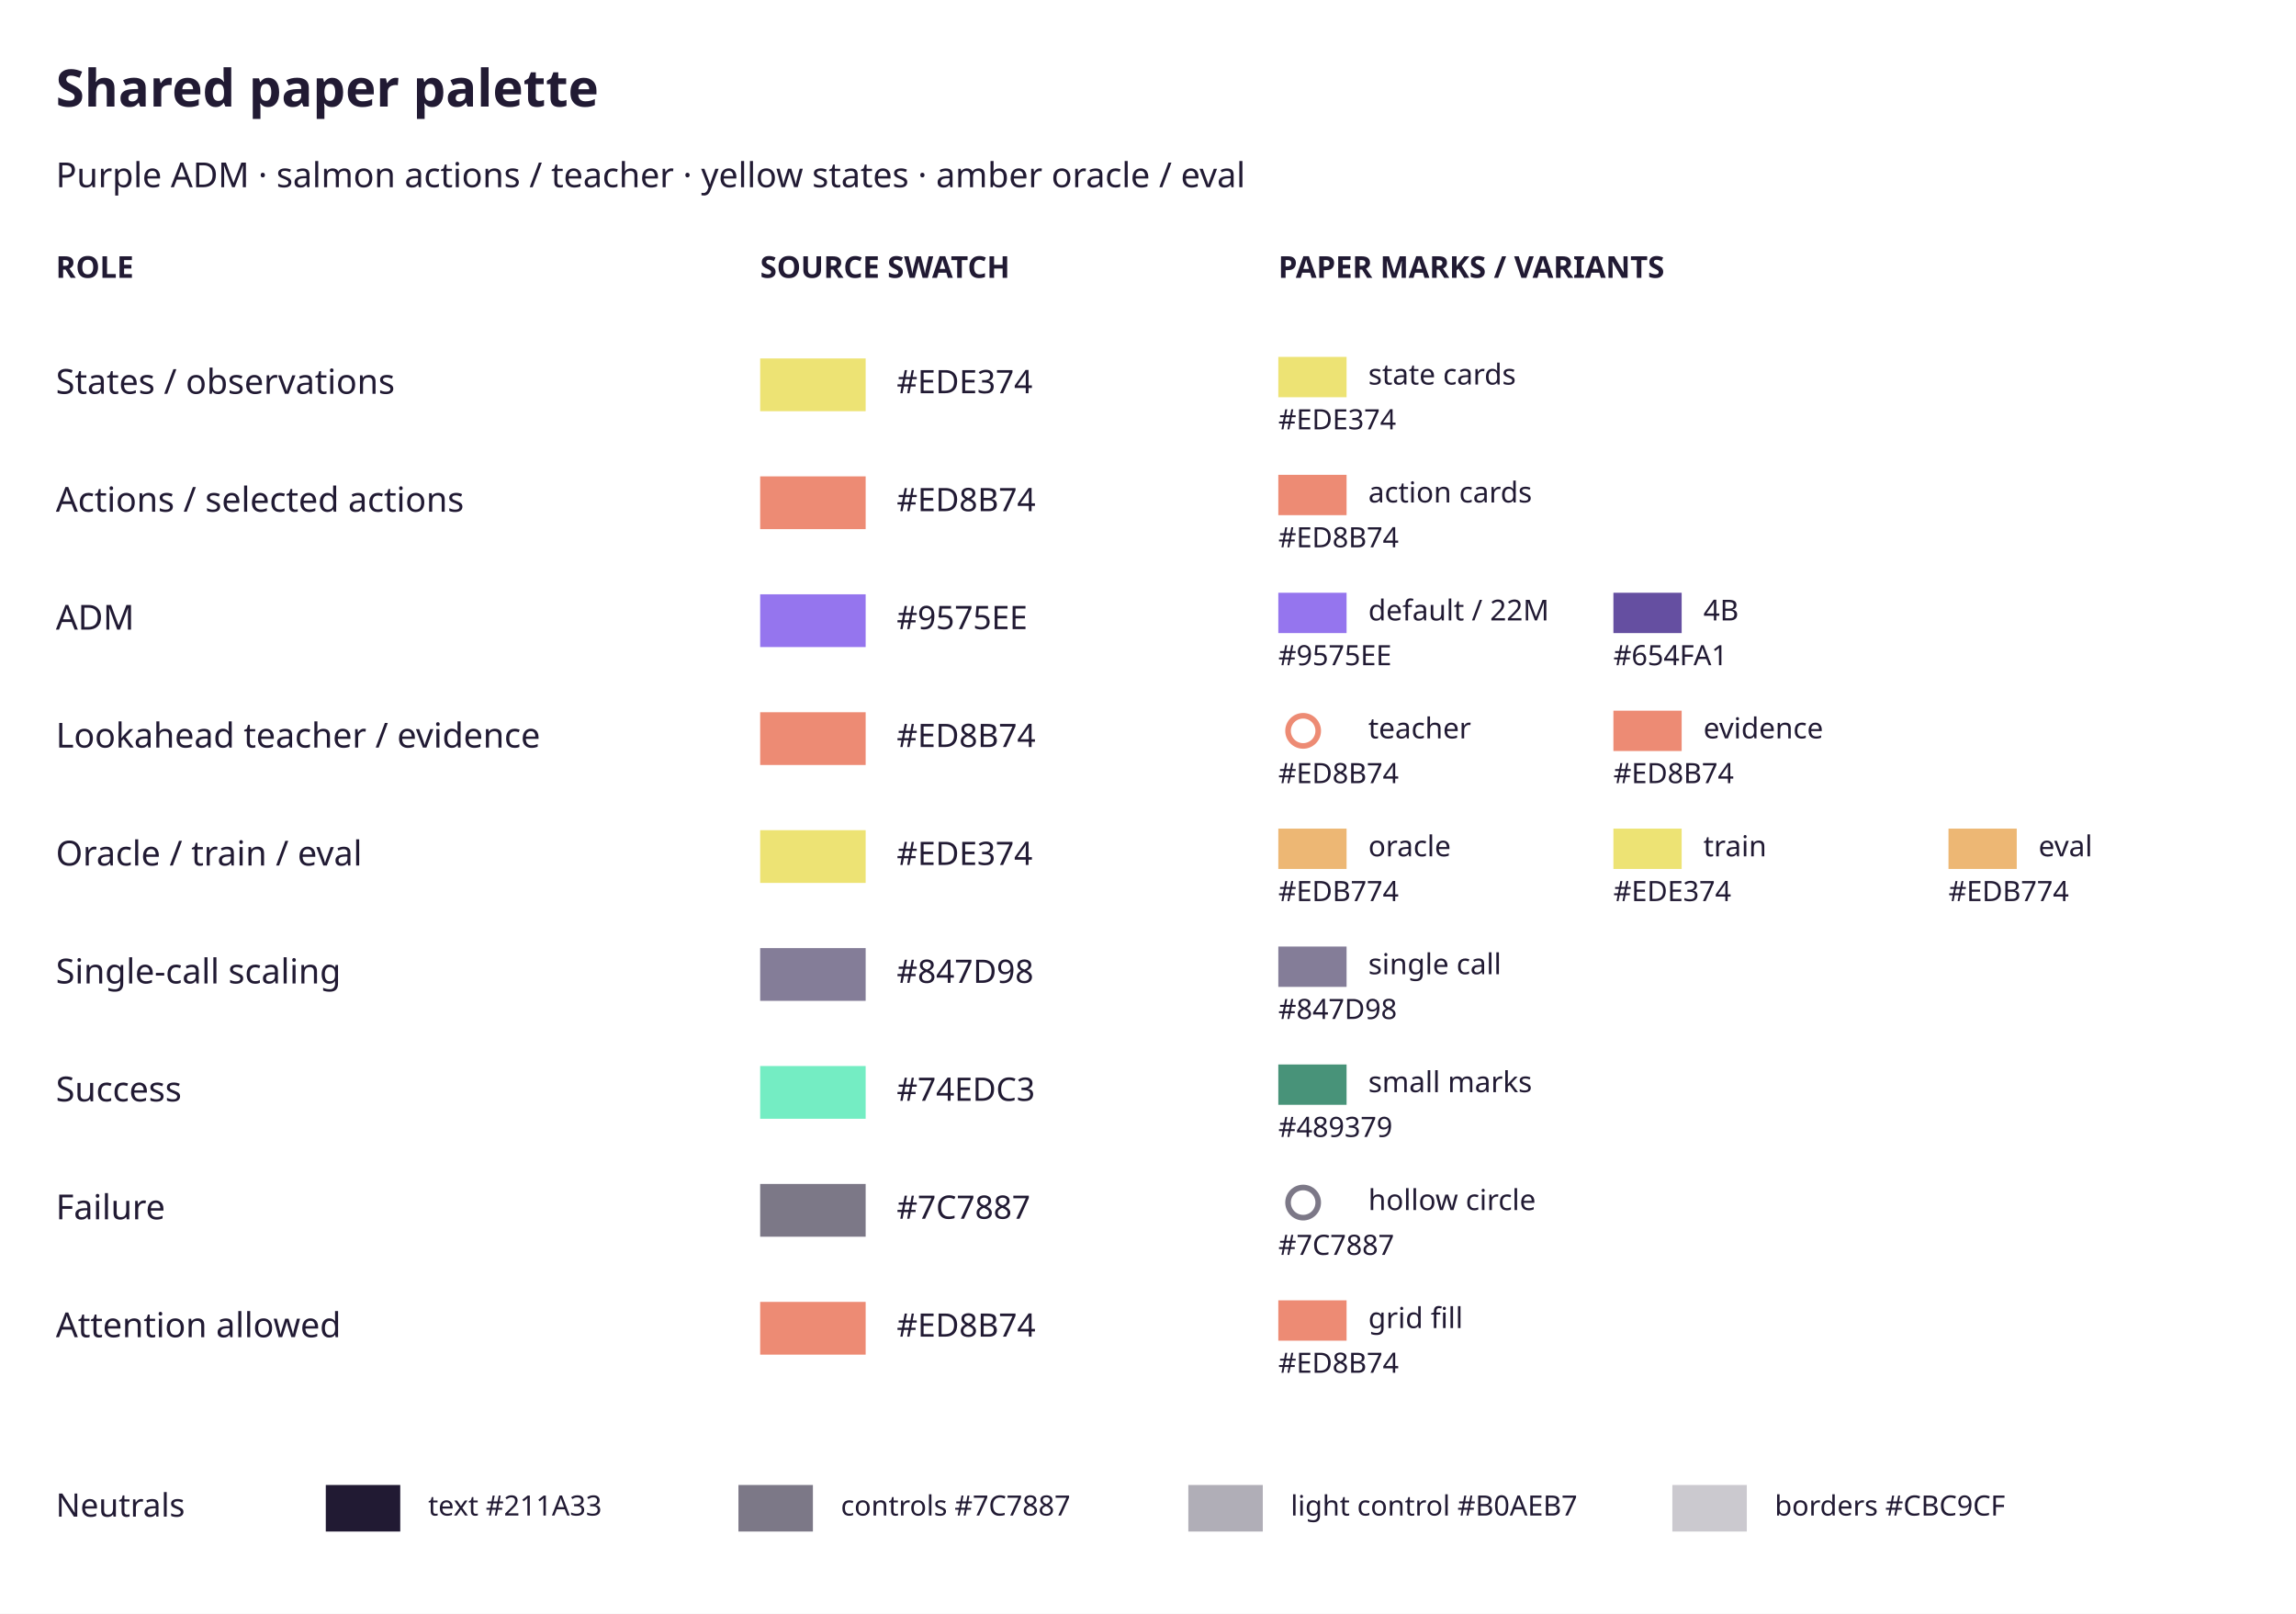
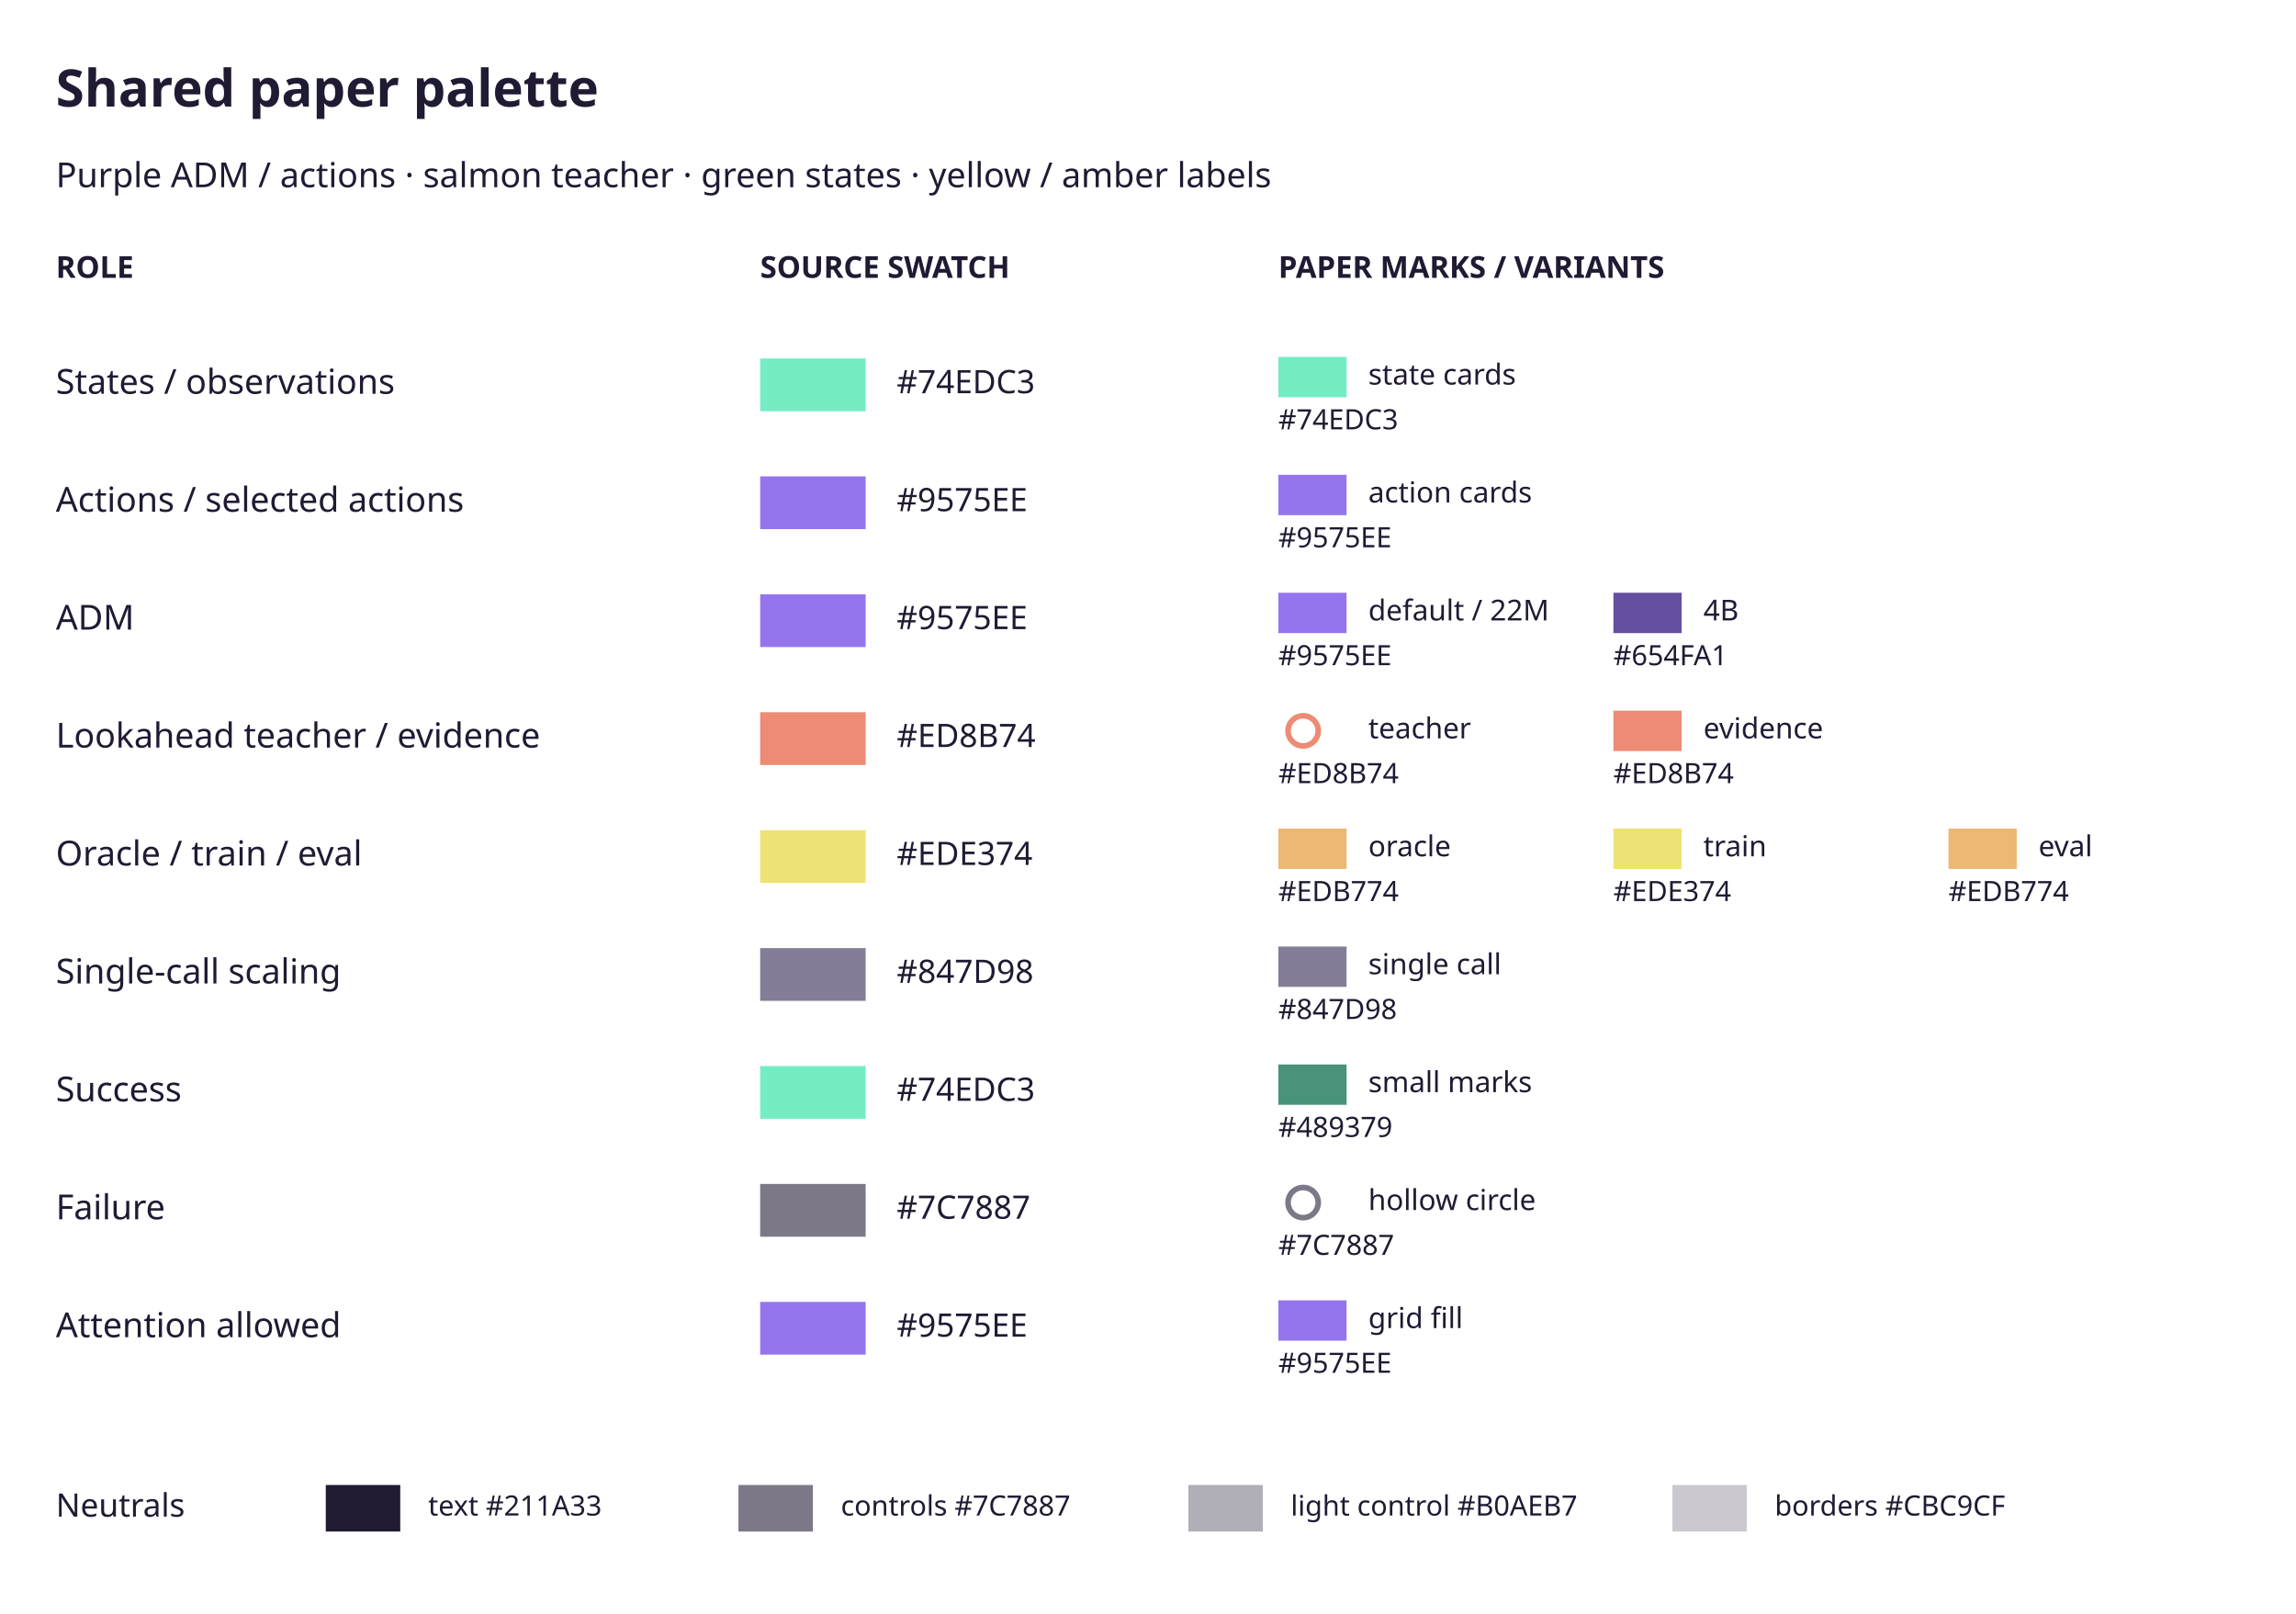
<svg xmlns="http://www.w3.org/2000/svg" xmlns:xlink="http://www.w3.org/1999/xlink" width="532.8pt" height="374.4pt" viewBox="0 0 532.8 374.4" version="1.1">
  <defs>
    <style type="text/css">*{stroke-linejoin: round; stroke-linecap: butt}</style>
  </defs>
  <g id="figure_1">
    <g id="patch_1">
      <path d="M 0 374.4 L 532.8 374.4 L 532.8 0 L 0 0 z " style="fill: #ffffff" />
    </g>
    <g id="axes_1">
      <g id="patch_2">
-         <path d="M 176.4 95.4 L 200.88 95.4 L 200.88 83.16 L 176.4 83.16 z " clip-path="url(#pfb9773acef)" style="fill: #ede374" />
+         <path d="M 176.4 95.4 L 200.88 95.4 L 200.88 83.16 L 176.4 83.16 z " clip-path="url(#p912b030c51)" style="fill: #74edc3" />
      </g>
      <g id="patch_3">
-         <path d="M 296.64 92.16 L 312.48 92.16 L 312.48 82.8 L 296.64 82.8 z " clip-path="url(#pfb9773acef)" style="fill: #ede374" />
+         <path d="M 296.64 92.16 L 312.48 92.16 L 312.48 82.8 L 296.64 82.8 z " clip-path="url(#p912b030c51)" style="fill: #74edc3" />
      </g>
      <g id="patch_4">
-         <path d="M 176.4 122.76 L 200.88 122.76 L 200.88 110.52 L 176.4 110.52 z " clip-path="url(#pfb9773acef)" style="fill: #ed8b74" />
+         <path d="M 176.4 122.76 L 200.88 122.76 L 200.88 110.52 L 176.4 110.52 z " clip-path="url(#p912b030c51)" style="fill: #9575ee" />
      </g>
      <g id="patch_5">
-         <path d="M 296.64 119.52 L 312.48 119.52 L 312.48 110.16 L 296.64 110.16 z " clip-path="url(#pfb9773acef)" style="fill: #ed8b74" />
+         <path d="M 296.64 119.52 L 312.48 119.52 L 312.48 110.16 L 296.64 110.16 z " clip-path="url(#p912b030c51)" style="fill: #9575ee" />
      </g>
      <g id="patch_6">
-         <path d="M 176.4 150.12 L 200.88 150.12 L 200.88 137.88 L 176.4 137.88 z " clip-path="url(#pfb9773acef)" style="fill: #9575ee" />
+         <path d="M 176.4 150.12 L 200.88 150.12 L 200.88 137.88 L 176.4 137.88 z " clip-path="url(#p912b030c51)" style="fill: #9575ee" />
      </g>
      <g id="patch_7">
-         <path d="M 296.64 146.88 L 312.48 146.88 L 312.48 137.52 L 296.64 137.52 z " clip-path="url(#pfb9773acef)" style="fill: #9575ee" />
+         <path d="M 296.64 146.88 L 312.48 146.88 L 312.48 137.52 L 296.64 137.52 z " clip-path="url(#p912b030c51)" style="fill: #9575ee" />
      </g>
      <g id="patch_8">
-         <path d="M 374.4 146.88 L 390.24 146.88 L 390.24 137.52 L 374.4 137.52 z " clip-path="url(#pfb9773acef)" style="fill: #654fa1" />
+         <path d="M 374.4 146.88 L 390.24 146.88 L 390.24 137.52 L 374.4 137.52 z " clip-path="url(#p912b030c51)" style="fill: #654fa1" />
      </g>
      <g id="patch_9">
-         <path d="M 176.4 177.48 L 200.88 177.48 L 200.88 165.24 L 176.4 165.24 z " clip-path="url(#pfb9773acef)" style="fill: #ed8b74" />
+         <path d="M 176.4 177.48 L 200.88 177.48 L 200.88 165.24 L 176.4 165.24 z " clip-path="url(#p912b030c51)" style="fill: #ed8b74" />
      </g>
      <g id="patch_10">
-         <path d="M 374.4 174.24 L 390.24 174.24 L 390.24 164.88 L 374.4 164.88 z " clip-path="url(#pfb9773acef)" style="fill: #ed8b74" />
+         <path d="M 374.4 174.24 L 390.24 174.24 L 390.24 164.88 L 374.4 164.88 z " clip-path="url(#p912b030c51)" style="fill: #ed8b74" />
      </g>
      <g id="patch_11">
-         <path d="M 176.4 204.84 L 200.88 204.84 L 200.88 192.6 L 176.4 192.6 z " clip-path="url(#pfb9773acef)" style="fill: #ede374" />
+         <path d="M 176.4 204.84 L 200.88 204.84 L 200.88 192.6 L 176.4 192.6 z " clip-path="url(#p912b030c51)" style="fill: #ede374" />
      </g>
      <g id="patch_12">
-         <path d="M 296.64 201.6 L 312.48 201.6 L 312.48 192.24 L 296.64 192.24 z " clip-path="url(#pfb9773acef)" style="fill: #edb774" />
+         <path d="M 296.64 201.6 L 312.48 201.6 L 312.48 192.24 L 296.64 192.24 z " clip-path="url(#p912b030c51)" style="fill: #edb774" />
      </g>
      <g id="patch_13">
-         <path d="M 374.4 201.6 L 390.24 201.6 L 390.24 192.24 L 374.4 192.24 z " clip-path="url(#pfb9773acef)" style="fill: #ede374" />
+         <path d="M 374.4 201.6 L 390.24 201.6 L 390.24 192.24 L 374.4 192.24 z " clip-path="url(#p912b030c51)" style="fill: #ede374" />
      </g>
      <g id="patch_14">
-         <path d="M 452.16 201.6 L 468 201.6 L 468 192.24 L 452.16 192.24 z " clip-path="url(#pfb9773acef)" style="fill: #edb774" />
+         <path d="M 452.16 201.6 L 468 201.6 L 468 192.24 L 452.16 192.24 z " clip-path="url(#p912b030c51)" style="fill: #edb774" />
      </g>
      <g id="patch_15">
-         <path d="M 176.4 232.2 L 200.88 232.2 L 200.88 219.96 L 176.4 219.96 z " clip-path="url(#pfb9773acef)" style="fill: #847d98" />
+         <path d="M 176.4 232.2 L 200.88 232.2 L 200.88 219.96 L 176.4 219.96 z " clip-path="url(#p912b030c51)" style="fill: #847d98" />
      </g>
      <g id="patch_16">
-         <path d="M 296.64 228.96 L 312.48 228.96 L 312.48 219.6 L 296.64 219.6 z " clip-path="url(#pfb9773acef)" style="fill: #847d98" />
+         <path d="M 296.64 228.96 L 312.48 228.96 L 312.48 219.6 L 296.64 219.6 z " clip-path="url(#p912b030c51)" style="fill: #847d98" />
      </g>
      <g id="patch_17">
-         <path d="M 176.4 259.56 L 200.88 259.56 L 200.88 247.32 L 176.4 247.32 z " clip-path="url(#pfb9773acef)" style="fill: #74edc3" />
+         <path d="M 176.4 259.56 L 200.88 259.56 L 200.88 247.32 L 176.4 247.32 z " clip-path="url(#p912b030c51)" style="fill: #74edc3" />
      </g>
      <g id="patch_18">
-         <path d="M 296.64 256.32 L 312.48 256.32 L 312.48 246.96 L 296.64 246.96 z " clip-path="url(#pfb9773acef)" style="fill: #489379" />
+         <path d="M 296.64 256.32 L 312.48 256.32 L 312.48 246.96 L 296.64 246.96 z " clip-path="url(#p912b030c51)" style="fill: #489379" />
      </g>
      <g id="patch_19">
-         <path d="M 176.4 286.92 L 200.88 286.92 L 200.88 274.68 L 176.4 274.68 z " clip-path="url(#pfb9773acef)" style="fill: #7c7887" />
+         <path d="M 176.4 286.92 L 200.88 286.92 L 200.88 274.68 L 176.4 274.68 z " clip-path="url(#p912b030c51)" style="fill: #7c7887" />
      </g>
      <g id="patch_20">
-         <path d="M 176.4 314.28 L 200.88 314.28 L 200.88 302.04 L 176.4 302.04 z " clip-path="url(#pfb9773acef)" style="fill: #ed8b74" />
+         <path d="M 176.4 314.28 L 200.88 314.28 L 200.88 302.04 L 176.4 302.04 z " clip-path="url(#p912b030c51)" style="fill: #9575ee" />
      </g>
      <g id="patch_21">
-         <path d="M 296.64 311.04 L 312.48 311.04 L 312.48 301.68 L 296.64 301.68 z " clip-path="url(#pfb9773acef)" style="fill: #ed8b74" />
+         <path d="M 296.64 311.04 L 312.48 311.04 L 312.48 301.68 L 296.64 301.68 z " clip-path="url(#p912b030c51)" style="fill: #9575ee" />
      </g>
      <g id="patch_22">
-         <path d="M 75.6 355.32 L 92.88 355.32 L 92.88 344.52 L 75.6 344.52 z " clip-path="url(#pfb9773acef)" style="fill: #211a33" />
+         <path d="M 75.6 355.32 L 92.88 355.32 L 92.88 344.52 L 75.6 344.52 z " clip-path="url(#p912b030c51)" style="fill: #211a33" />
      </g>
      <g id="patch_23">
-         <path d="M 171.36 355.32 L 188.64 355.32 L 188.64 344.52 L 171.36 344.52 z " clip-path="url(#pfb9773acef)" style="fill: #7c7887" />
+         <path d="M 171.36 355.32 L 188.64 355.32 L 188.64 344.52 L 171.36 344.52 z " clip-path="url(#p912b030c51)" style="fill: #7c7887" />
      </g>
      <g id="patch_24">
-         <path d="M 275.76 355.32 L 293.04 355.32 L 293.04 344.52 L 275.76 344.52 z " clip-path="url(#pfb9773acef)" style="fill: #b0aeb7" />
+         <path d="M 275.76 355.32 L 293.04 355.32 L 293.04 344.52 L 275.76 344.52 z " clip-path="url(#p912b030c51)" style="fill: #b0aeb7" />
      </g>
      <g id="patch_25">
-         <path d="M 388.08 355.32 L 405.36 355.32 L 405.36 344.52 L 388.08 344.52 z " clip-path="url(#pfb9773acef)" style="fill: #cbc9cf" />
+         <path d="M 388.08 355.32 L 405.36 355.32 L 405.36 344.52 L 388.08 344.52 z " clip-path="url(#p912b030c51)" style="fill: #cbc9cf" />
      </g>
      <g id="line2d_1">
        <defs>
-           <path id="mc49ab26324" d="M 0 3.5 C 0.928 3.5 1.819 3.131 2.475 2.475 C 3.131 1.819 3.5 0.928 3.5 0 C 3.5 -0.928 3.131 -1.819 2.475 -2.475 C 1.819 -3.131 0.928 -3.5 0 -3.5 C -0.928 -3.5 -1.819 -3.131 -2.475 -2.475 C -3.131 -1.819 -3.5 -0.928 -3.5 0 C -3.5 0.928 -3.131 1.819 -2.475 2.475 C -1.819 3.131 -0.928 3.5 0 3.5 z " style="stroke: #ed8b74; stroke-width: 1.3" />
+           <path id="mc82d0f6a8e" d="M 0 3.5 C 0.928 3.5 1.819 3.131 2.475 2.475 C 3.131 1.819 3.5 0.928 3.5 0 C 3.5 -0.928 3.131 -1.819 2.475 -2.475 C 1.819 -3.131 0.928 -3.5 0 -3.5 C -0.928 -3.5 -1.819 -3.131 -2.475 -2.475 C -3.131 -1.819 -3.5 -0.928 -3.5 0 C -3.5 0.928 -3.131 1.819 -2.475 2.475 C -1.819 3.131 -0.928 3.5 0 3.5 z " style="stroke: #ed8b74; stroke-width: 1.3" />
        </defs>
-         <g clip-path="url(#pfb9773acef)">
-           <use xlink:href="#mc49ab26324" x="302.4" y="169.56" style="fill: #ffffff; stroke: #ed8b74; stroke-width: 1.3" />
+         <g clip-path="url(#p912b030c51)">
+           <use xlink:href="#mc82d0f6a8e" x="302.4" y="169.56" style="fill: #ffffff; stroke: #ed8b74; stroke-width: 1.3" />
        </g>
      </g>
      <g id="line2d_2">
        <defs>
-           <path id="m2bcb6bd7c9" d="M 0 3.5 C 0.928 3.5 1.819 3.131 2.475 2.475 C 3.131 1.819 3.5 0.928 3.5 0 C 3.5 -0.928 3.131 -1.819 2.475 -2.475 C 1.819 -3.131 0.928 -3.5 0 -3.5 C -0.928 -3.5 -1.819 -3.131 -2.475 -2.475 C -3.131 -1.819 -3.5 -0.928 -3.5 0 C -3.5 0.928 -3.131 1.819 -2.475 2.475 C -1.819 3.131 -0.928 3.5 0 3.5 z " style="stroke: #7c7887; stroke-width: 1.3" />
+           <path id="m797526fdc0" d="M 0 3.5 C 0.928 3.5 1.819 3.131 2.475 2.475 C 3.131 1.819 3.5 0.928 3.5 0 C 3.5 -0.928 3.131 -1.819 2.475 -2.475 C 1.819 -3.131 0.928 -3.5 0 -3.5 C -0.928 -3.5 -1.819 -3.131 -2.475 -2.475 C -3.131 -1.819 -3.5 -0.928 -3.5 0 C -3.5 0.928 -3.131 1.819 -2.475 2.475 C -1.819 3.131 -0.928 3.5 0 3.5 z " style="stroke: #7c7887; stroke-width: 1.3" />
        </defs>
-         <g clip-path="url(#pfb9773acef)">
-           <use xlink:href="#m2bcb6bd7c9" x="302.4" y="279" style="fill: #ffffff; stroke: #7c7887; stroke-width: 1.3" />
+         <g clip-path="url(#p912b030c51)">
+           <use xlink:href="#m797526fdc0" x="302.4" y="279" style="fill: #ffffff; stroke: #7c7887; stroke-width: 1.3" />
        </g>
      </g>
      <g id="text_1">
        <text style="fill: #211a33; font: 600 12px 'Albert Sans'; text-anchor: start" x="12.96" y="24.72" transform="rotate(-0 12.96 24.72)">Shared paper palette</text>
      </g>
      <g id="text_2">
-         <text style="fill: #211a33; font: 8px 'Albert Sans'; text-anchor: start" x="12.96" y="43.44" transform="rotate(-0 12.96 43.44)">Purple ADM · salmon actions / teacher · yellow states · amber oracle / eval</text>
+         <text style="fill: #211a33; font: 8px 'Albert Sans'; text-anchor: start" x="12.96" y="43.44" transform="rotate(-0 12.96 43.44)">Purple ADM / actions · salmon teacher · green states · yellow / amber labels</text>
      </g>
      <g id="text_3">
        <text style="fill: #211a33; font: 600 7px 'Albert Sans'; text-anchor: start" x="12.96" y="64.46" transform="rotate(-0 12.96 64.46)">ROLE</text>
      </g>
      <g id="text_4">
        <text style="fill: #211a33; font: 600 7px 'Albert Sans'; text-anchor: start" x="176.4" y="64.46" transform="rotate(-0 176.4 64.46)">SOURCE SWATCH</text>
      </g>
      <g id="text_5">
        <text style="fill: #211a33; font: 600 7px 'Albert Sans'; text-anchor: start" x="296.64" y="64.46" transform="rotate(-0 296.64 64.46)">PAPER MARKS / VARIANTS</text>
      </g>
      <g id="text_6">
        <text style="fill: #211a33; font: 8px 'Albert Sans'; text-anchor: start" x="12.96" y="91.36" transform="rotate(-0 12.96 91.36)">States / observations</text>
      </g>
      <g id="text_7">
-         <text style="fill: #211a33; font: 7.5px 'Albert Sans'; text-anchor: start" x="208.08" y="91.23" transform="rotate(-0 208.08 91.23)">#EDE374</text>
+         <text style="fill: #211a33; font: 7.5px 'Albert Sans'; text-anchor: start" x="208.08" y="91.23" transform="rotate(-0 208.08 91.23)">#74EDC3</text>
      </g>
      <g id="text_8">
        <text style="fill: #211a33; font: 6.7px 'Albert Sans'; text-anchor: start" x="317.52" y="89.222" transform="rotate(-0 317.52 89.222)">state cards</text>
      </g>
      <g id="text_9">
-         <text style="fill: #211a33; font: 6.5px 'Albert Sans'; text-anchor: start" x="296.64" y="99.61" transform="rotate(-0 296.64 99.61)">#EDE374</text>
+         <text style="fill: #211a33; font: 6.5px 'Albert Sans'; text-anchor: start" x="296.64" y="99.61" transform="rotate(-0 296.64 99.61)">#74EDC3</text>
      </g>
      <g id="text_10">
        <text style="fill: #211a33; font: 8px 'Albert Sans'; text-anchor: start" x="12.96" y="118.72" transform="rotate(-0 12.96 118.72)">Actions / selected actions</text>
      </g>
      <g id="text_11">
-         <text style="fill: #211a33; font: 7.5px 'Albert Sans'; text-anchor: start" x="208.08" y="118.59" transform="rotate(-0 208.08 118.59)">#ED8B74</text>
+         <text style="fill: #211a33; font: 7.5px 'Albert Sans'; text-anchor: start" x="208.08" y="118.59" transform="rotate(-0 208.08 118.59)">#9575EE</text>
      </g>
      <g id="text_12">
        <text style="fill: #211a33; font: 6.7px 'Albert Sans'; text-anchor: start" x="317.52" y="116.582" transform="rotate(-0 317.52 116.582)">action cards</text>
      </g>
      <g id="text_13">
-         <text style="fill: #211a33; font: 6.5px 'Albert Sans'; text-anchor: start" x="296.64" y="126.97" transform="rotate(-0 296.64 126.97)">#ED8B74</text>
+         <text style="fill: #211a33; font: 6.5px 'Albert Sans'; text-anchor: start" x="296.64" y="126.97" transform="rotate(-0 296.64 126.97)">#9575EE</text>
      </g>
      <g id="text_14">
        <text style="fill: #211a33; font: 8px 'Albert Sans'; text-anchor: start" x="12.96" y="146.08" transform="rotate(-0 12.96 146.08)">ADM</text>
      </g>
      <g id="text_15">
        <text style="fill: #211a33; font: 7.5px 'Albert Sans'; text-anchor: start" x="208.08" y="145.95" transform="rotate(-0 208.08 145.95)">#9575EE</text>
      </g>
      <g id="text_16">
        <text style="fill: #211a33; font: 6.7px 'Albert Sans'; text-anchor: start" x="317.52" y="143.942" transform="rotate(-0 317.52 143.942)">default / 22M</text>
      </g>
      <g id="text_17">
        <text style="fill: #211a33; font: 6.5px 'Albert Sans'; text-anchor: start" x="296.64" y="154.33" transform="rotate(-0 296.64 154.33)">#9575EE</text>
      </g>
      <g id="text_18">
        <text style="fill: #211a33; font: 6.7px 'Albert Sans'; text-anchor: start" x="395.28" y="143.942" transform="rotate(-0 395.28 143.942)">4B</text>
      </g>
      <g id="text_19">
        <text style="fill: #211a33; font: 6.5px 'Albert Sans'; text-anchor: start" x="374.4" y="154.33" transform="rotate(-0 374.4 154.33)">#654FA1</text>
      </g>
      <g id="text_20">
        <text style="fill: #211a33; font: 8px 'Albert Sans'; text-anchor: start" x="12.96" y="173.44" transform="rotate(-0 12.96 173.44)">Lookahead teacher / evidence</text>
      </g>
      <g id="text_21">
        <text style="fill: #211a33; font: 7.5px 'Albert Sans'; text-anchor: start" x="208.08" y="173.31" transform="rotate(-0 208.08 173.31)">#ED8B74</text>
      </g>
      <g id="text_22">
        <text style="fill: #211a33; font: 6.7px 'Albert Sans'; text-anchor: start" x="317.52" y="171.302" transform="rotate(-0 317.52 171.302)">teacher</text>
      </g>
      <g id="text_23">
        <text style="fill: #211a33; font: 6.5px 'Albert Sans'; text-anchor: start" x="296.64" y="181.69" transform="rotate(-0 296.64 181.69)">#ED8B74</text>
      </g>
      <g id="text_24">
        <text style="fill: #211a33; font: 6.7px 'Albert Sans'; text-anchor: start" x="395.28" y="171.302" transform="rotate(-0 395.28 171.302)">evidence</text>
      </g>
      <g id="text_25">
        <text style="fill: #211a33; font: 6.5px 'Albert Sans'; text-anchor: start" x="374.4" y="181.69" transform="rotate(-0 374.4 181.69)">#ED8B74</text>
      </g>
      <g id="text_26">
        <text style="fill: #211a33; font: 8px 'Albert Sans'; text-anchor: start" x="12.96" y="200.8" transform="rotate(-0 12.96 200.8)">Oracle / train / eval</text>
      </g>
      <g id="text_27">
        <text style="fill: #211a33; font: 7.5px 'Albert Sans'; text-anchor: start" x="208.08" y="200.67" transform="rotate(-0 208.08 200.67)">#EDE374</text>
      </g>
      <g id="text_28">
        <text style="fill: #211a33; font: 6.7px 'Albert Sans'; text-anchor: start" x="317.52" y="198.662" transform="rotate(-0 317.52 198.662)">oracle</text>
      </g>
      <g id="text_29">
        <text style="fill: #211a33; font: 6.5px 'Albert Sans'; text-anchor: start" x="296.64" y="209.05" transform="rotate(-0 296.64 209.05)">#EDB774</text>
      </g>
      <g id="text_30">
        <text style="fill: #211a33; font: 6.7px 'Albert Sans'; text-anchor: start" x="395.28" y="198.662" transform="rotate(-0 395.28 198.662)">train</text>
      </g>
      <g id="text_31">
        <text style="fill: #211a33; font: 6.5px 'Albert Sans'; text-anchor: start" x="374.4" y="209.05" transform="rotate(-0 374.4 209.05)">#EDE374</text>
      </g>
      <g id="text_32">
        <text style="fill: #211a33; font: 6.7px 'Albert Sans'; text-anchor: start" x="473.04" y="198.662" transform="rotate(-0 473.04 198.662)">eval</text>
      </g>
      <g id="text_33">
        <text style="fill: #211a33; font: 6.5px 'Albert Sans'; text-anchor: start" x="452.16" y="209.05" transform="rotate(-0 452.16 209.05)">#EDB774</text>
      </g>
      <g id="text_34">
        <text style="fill: #211a33; font: 8px 'Albert Sans'; text-anchor: start" x="12.96" y="228.16" transform="rotate(-0 12.96 228.16)">Single-call scaling</text>
      </g>
      <g id="text_35">
        <text style="fill: #211a33; font: 7.5px 'Albert Sans'; text-anchor: start" x="208.08" y="228.03" transform="rotate(-0 208.08 228.03)">#847D98</text>
      </g>
      <g id="text_36">
        <text style="fill: #211a33; font: 6.7px 'Albert Sans'; text-anchor: start" x="317.52" y="226.022" transform="rotate(-0 317.52 226.022)">single call</text>
      </g>
      <g id="text_37">
        <text style="fill: #211a33; font: 6.5px 'Albert Sans'; text-anchor: start" x="296.64" y="236.41" transform="rotate(-0 296.64 236.41)">#847D98</text>
      </g>
      <g id="text_38">
        <text style="fill: #211a33; font: 8px 'Albert Sans'; text-anchor: start" x="12.96" y="255.52" transform="rotate(-0 12.96 255.52)">Success</text>
      </g>
      <g id="text_39">
        <text style="fill: #211a33; font: 7.5px 'Albert Sans'; text-anchor: start" x="208.08" y="255.39" transform="rotate(-0 208.08 255.39)">#74EDC3</text>
      </g>
      <g id="text_40">
        <text style="fill: #211a33; font: 6.7px 'Albert Sans'; text-anchor: start" x="317.52" y="253.382" transform="rotate(-0 317.52 253.382)">small marks</text>
      </g>
      <g id="text_41">
        <text style="fill: #211a33; font: 6.5px 'Albert Sans'; text-anchor: start" x="296.64" y="263.77" transform="rotate(-0 296.64 263.77)">#489379</text>
      </g>
      <g id="text_42">
        <text style="fill: #211a33; font: 8px 'Albert Sans'; text-anchor: start" x="12.96" y="282.88" transform="rotate(-0 12.96 282.88)">Failure</text>
      </g>
      <g id="text_43">
        <text style="fill: #211a33; font: 7.5px 'Albert Sans'; text-anchor: start" x="208.08" y="282.75" transform="rotate(-0 208.08 282.75)">#7C7887</text>
      </g>
      <g id="text_44">
        <text style="fill: #211a33; font: 6.7px 'Albert Sans'; text-anchor: start" x="317.52" y="280.742" transform="rotate(-0 317.52 280.742)">hollow circle</text>
      </g>
      <g id="text_45">
        <text style="fill: #211a33; font: 6.5px 'Albert Sans'; text-anchor: start" x="296.64" y="291.13" transform="rotate(-0 296.64 291.13)">#7C7887</text>
      </g>
      <g id="text_46">
        <text style="fill: #211a33; font: 8px 'Albert Sans'; text-anchor: start" x="12.96" y="310.24" transform="rotate(-0 12.96 310.24)">Attention allowed</text>
      </g>
      <g id="text_47">
-         <text style="fill: #211a33; font: 7.5px 'Albert Sans'; text-anchor: start" x="208.08" y="310.11" transform="rotate(-0 208.08 310.11)">#ED8B74</text>
+         <text style="fill: #211a33; font: 7.5px 'Albert Sans'; text-anchor: start" x="208.08" y="310.11" transform="rotate(-0 208.08 310.11)">#9575EE</text>
      </g>
      <g id="text_48">
        <text style="fill: #211a33; font: 6.7px 'Albert Sans'; text-anchor: start" x="317.52" y="308.119" transform="rotate(-0 317.52 308.1187)">grid fill</text>
      </g>
      <g id="text_49">
-         <text style="fill: #211a33; font: 6.5px 'Albert Sans'; text-anchor: start" x="296.64" y="318.49" transform="rotate(-0 296.64 318.49)">#ED8B74</text>
+         <text style="fill: #211a33; font: 6.5px 'Albert Sans'; text-anchor: start" x="296.64" y="318.49" transform="rotate(-0 296.64 318.49)">#9575EE</text>
      </g>
      <g id="text_50">
        <text style="fill: #211a33; font: 7.5px 'Albert Sans'; text-anchor: start" x="12.96" y="351.87" transform="rotate(-0 12.96 351.87)">Neutrals</text>
      </g>
      <g id="text_51">
        <text style="fill: #211a33; font: 6.5px 'Albert Sans'; text-anchor: start" x="99.36" y="351.61" transform="rotate(-0 99.36 351.61)">text  #211A33</text>
      </g>
      <g id="text_52">
        <text style="fill: #211a33; font: 6.5px 'Albert Sans'; text-anchor: start" x="195.12" y="351.61" transform="rotate(-0 195.12 351.61)">controls  #7C7887</text>
      </g>
      <g id="text_53">
        <text style="fill: #211a33; font: 6.5px 'Albert Sans'; text-anchor: start" x="299.52" y="351.61" transform="rotate(-0 299.52 351.61)">light control  #B0AEB7</text>
      </g>
      <g id="text_54">
        <text style="fill: #211a33; font: 6.5px 'Albert Sans'; text-anchor: start" x="411.84" y="351.61" transform="rotate(-0 411.84 351.61)">borders  #CBC9CF</text>
      </g>
    </g>
  </g>
  <defs>
-     <clipPath id="pfb9773acef">
+     <clipPath id="p912b030c51">
      <rect x="0" y="0" width="532.8" height="374.4" />
    </clipPath>
  </defs>
</svg>
